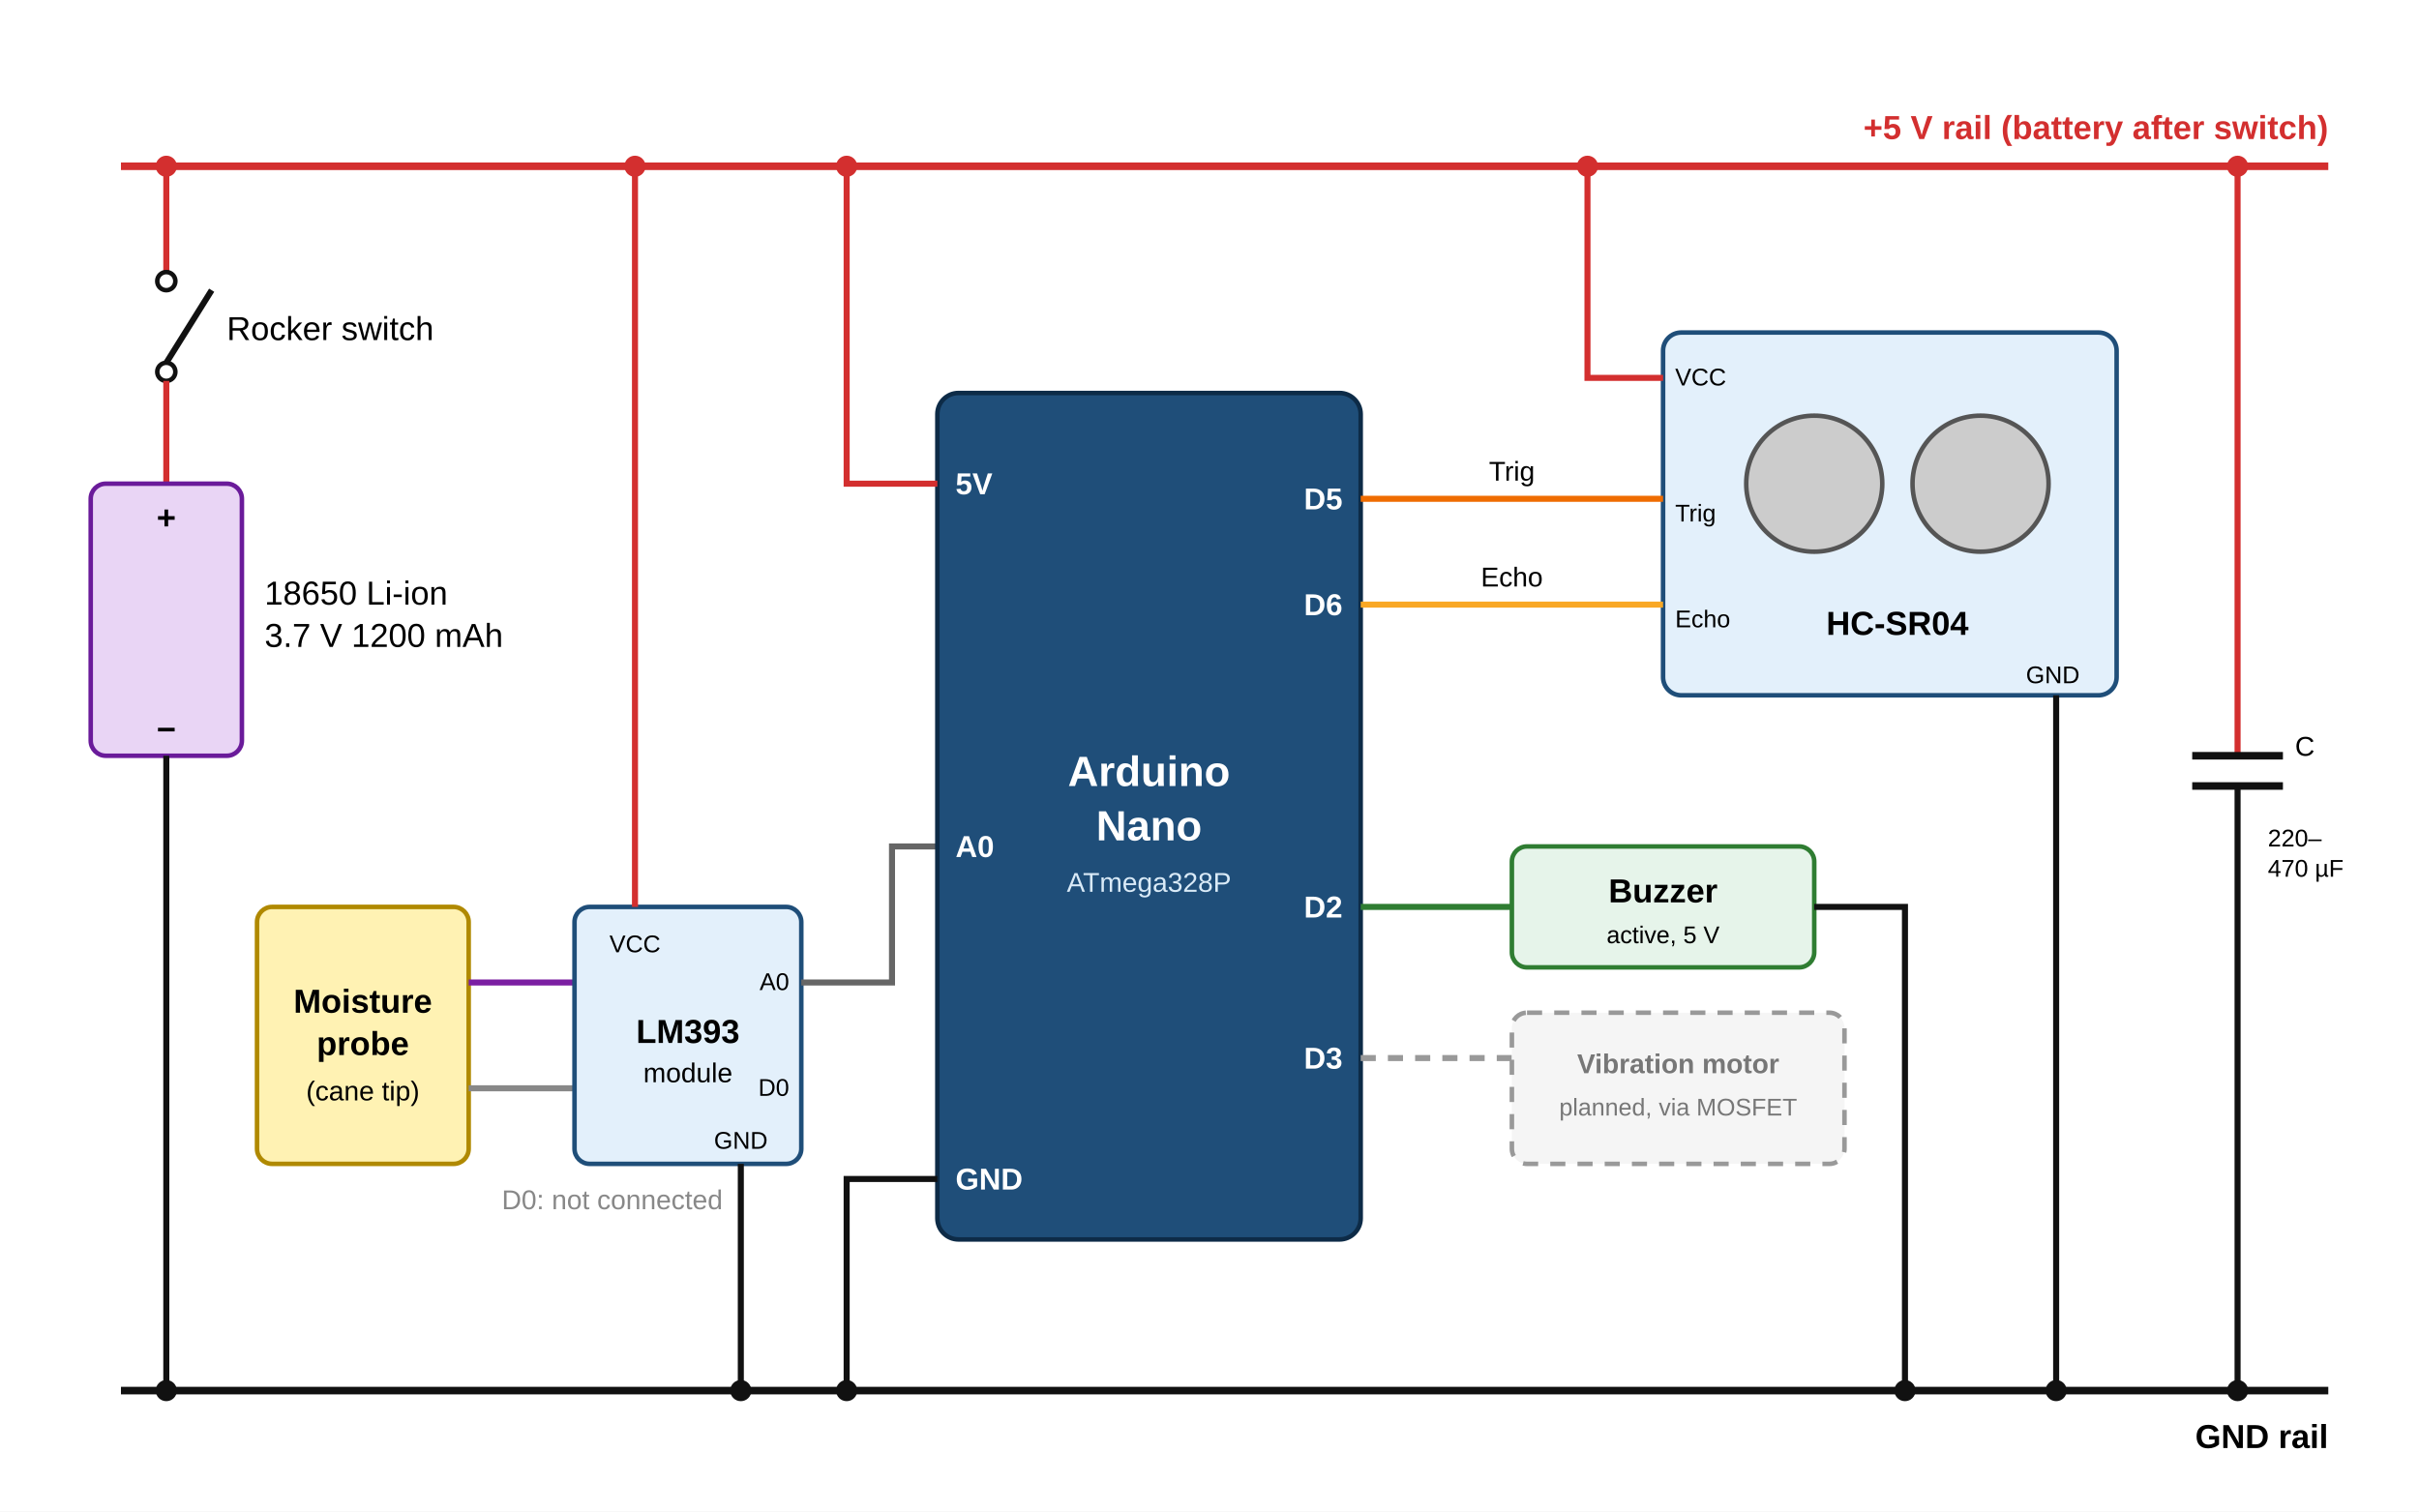
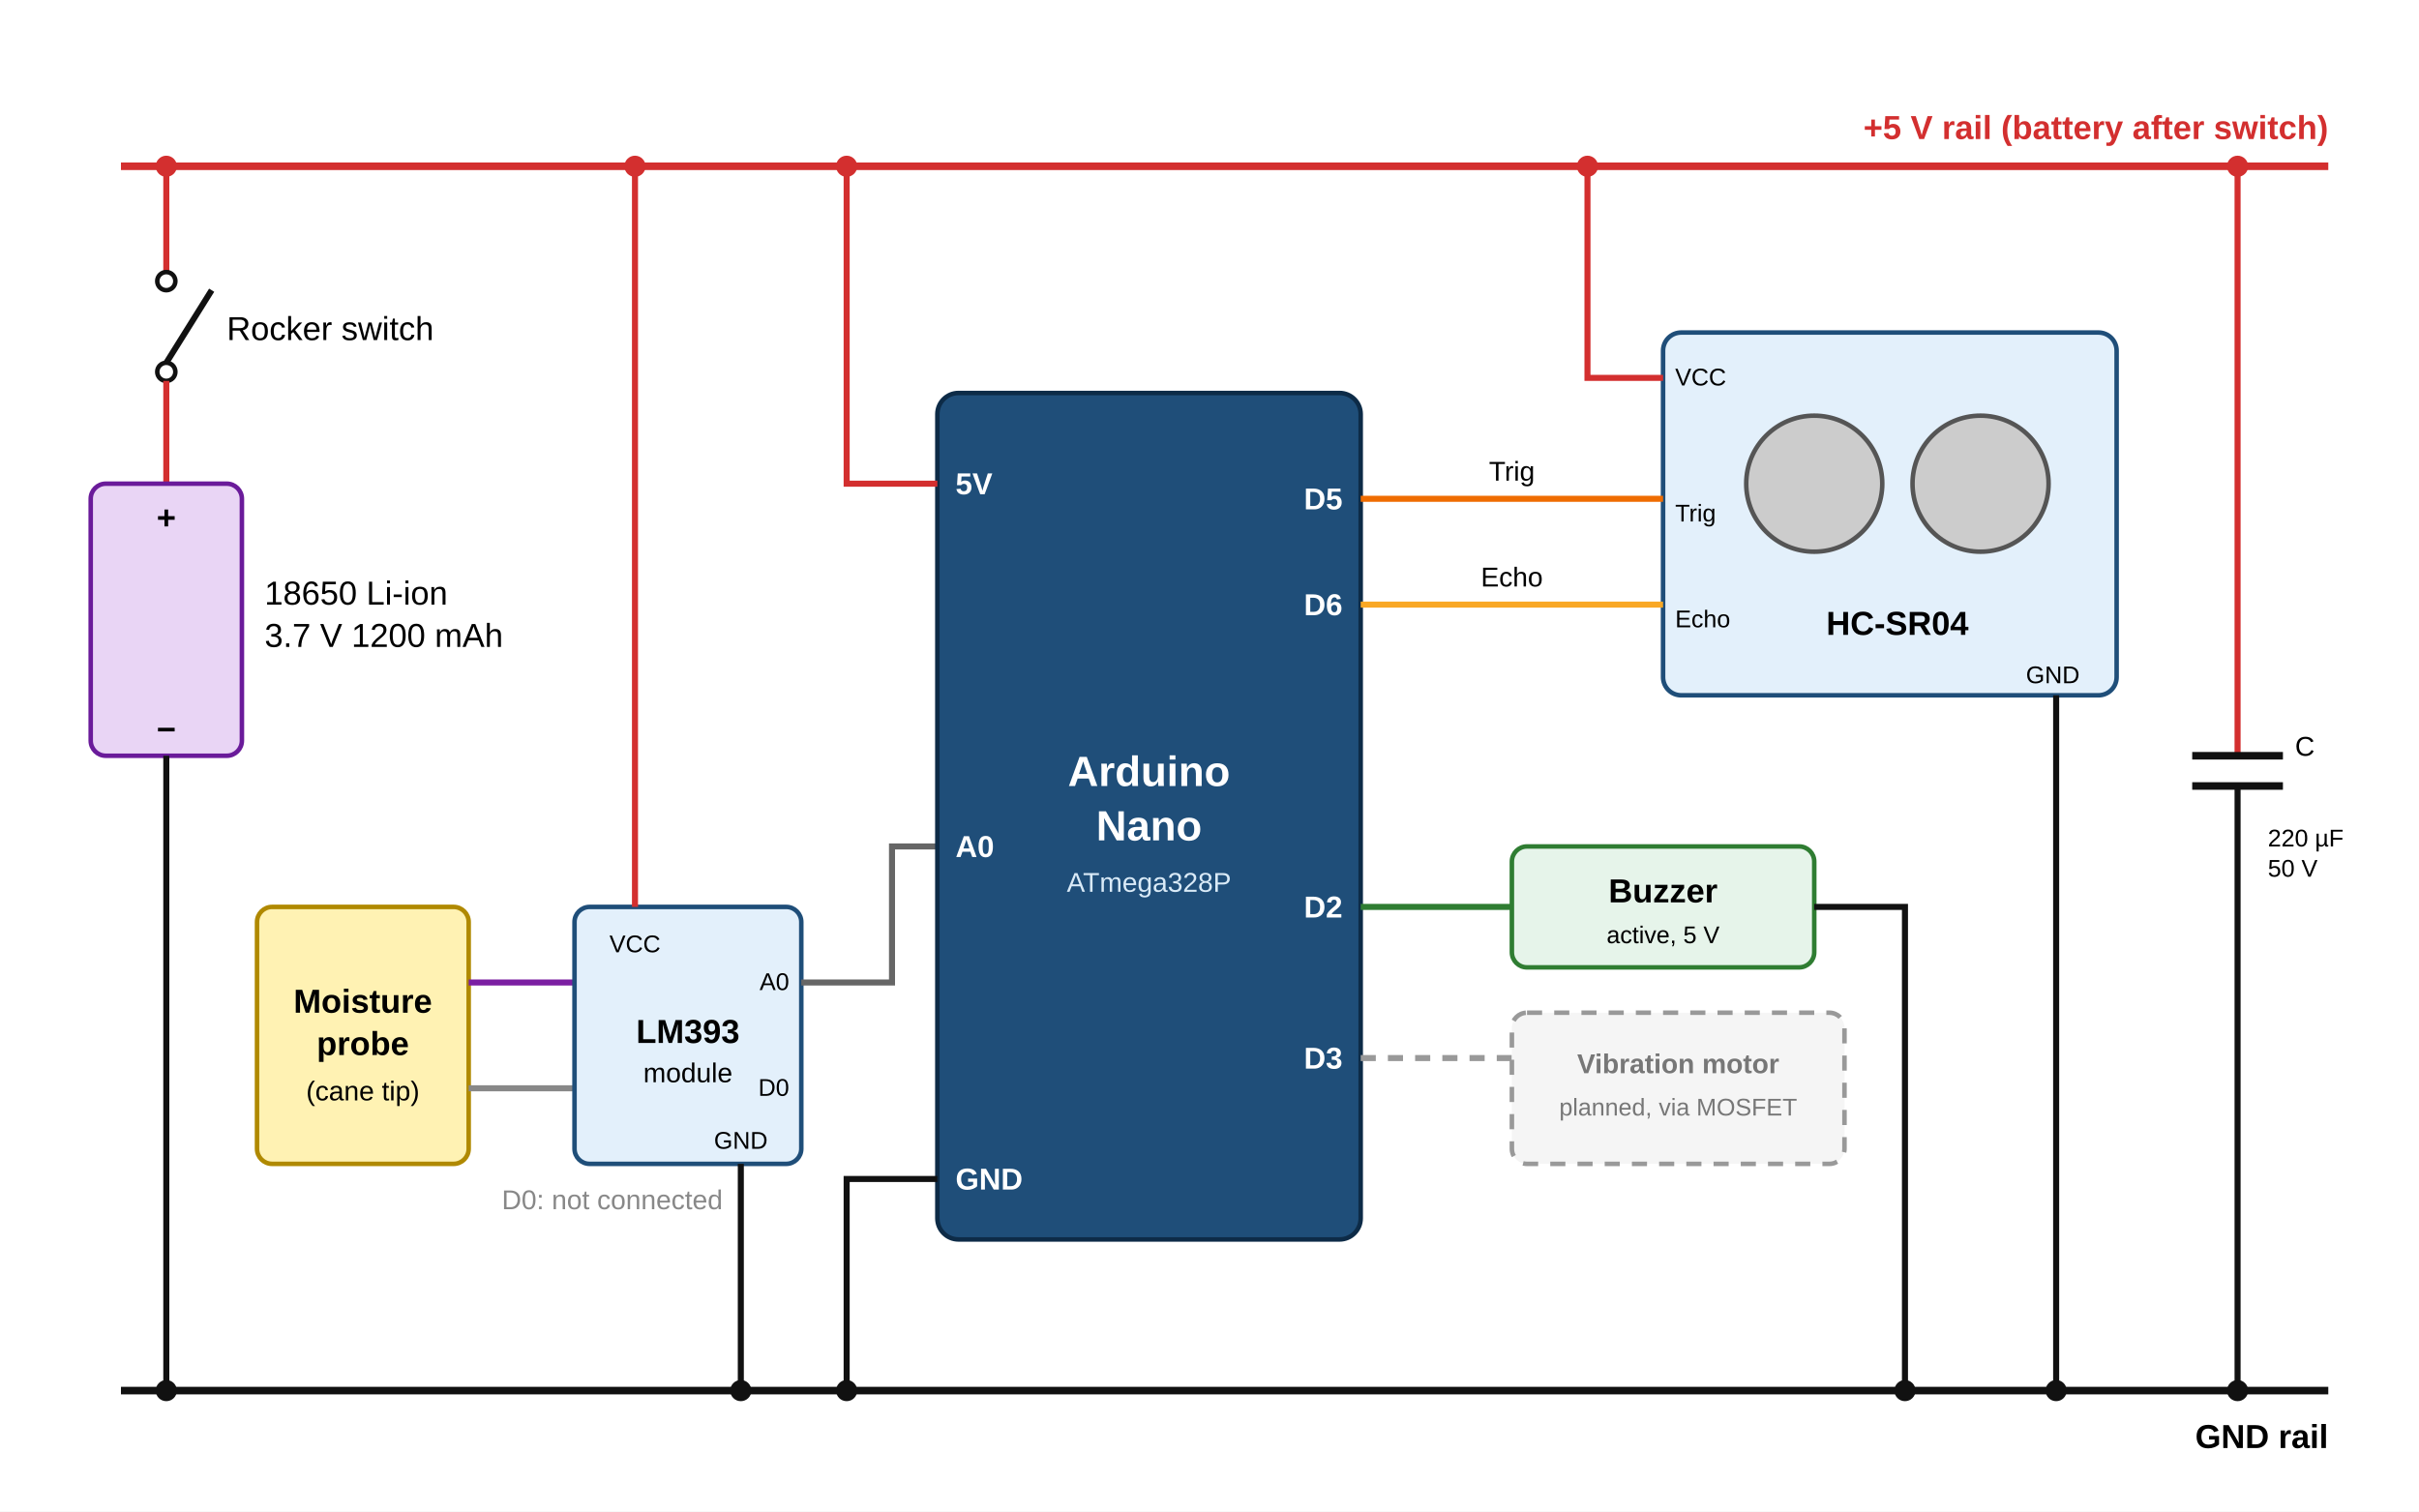
<svg xmlns="http://www.w3.org/2000/svg" width="1600" height="1000" viewBox="0 0 1600 1000" font-family="Arial, Helvetica, sans-serif" font-size="22">
  <rect width="1600" height="1000" fill="#fff" />
  <line x1="80" y1="110" x2="1540" y2="110" stroke="#D32F2F" stroke-width="5" />
  <text x="1540" y="92" text-anchor="end" fill="#D32F2F" font-weight="bold">+5 V rail (battery after switch)</text>
  <line x1="80" y1="920" x2="1540" y2="920" stroke="#111" stroke-width="5" />
  <text x="1540" y="958" text-anchor="end" font-weight="bold">GND rail</text>
  <line x1="110" y1="110" x2="110" y2="180" stroke="#D32F2F" stroke-width="4" />
  <circle cx="110" cy="186" r="6" fill="#fff" stroke="#111" stroke-width="3" />
  <line x1="110" y1="240" x2="140" y2="192" stroke="#111" stroke-width="4" />
  <circle cx="110" cy="246" r="6" fill="#fff" stroke="#111" stroke-width="3" />
  <line x1="110" y1="252" x2="110" y2="320" stroke="#D32F2F" stroke-width="4" />
  <text x="150" y="225">Rocker switch</text>
  <rect x="60" y="320" width="100" height="180" rx="10" fill="#E9D5F5" stroke="#6A1B9A" stroke-width="3" />
  <text x="110" y="350" text-anchor="middle" font-weight="bold">+</text>
  <text x="110" y="490" text-anchor="middle" font-weight="bold">−</text>
  <text x="175" y="400">18650 Li-ion</text>
  <text x="175" y="428">3.7 V 1200 mAh</text>
  <line x1="110" y1="500" x2="110" y2="920" stroke="#111" stroke-width="4" />
  <rect x="170" y="600" width="140" height="170" rx="10" fill="#FFF2B3" stroke="#B08900" stroke-width="3" />
  <text x="240" y="670" text-anchor="middle" font-weight="bold">Moisture</text>
  <text x="240" y="698" text-anchor="middle" font-weight="bold">probe</text>
  <text x="240" y="728" text-anchor="middle" font-size="18">(cane tip)</text>
  <line x1="310" y1="650" x2="380" y2="650" stroke="#7B1FA2" stroke-width="4" />
  <line x1="310" y1="720" x2="380" y2="720" stroke="#888" stroke-width="4" />
  <rect x="380" y="600" width="150" height="170" rx="10" fill="#E3F0FB" stroke="#1F4E79" stroke-width="3" />
  <text x="455" y="690" text-anchor="middle" font-weight="bold">LM393</text>
  <text x="455" y="716" text-anchor="middle" font-size="18">module</text>
  <text x="420" y="630" text-anchor="middle" font-size="16">VCC</text>
  <text x="490" y="760" text-anchor="middle" font-size="16">GND</text>
  <text x="522" y="655" text-anchor="end" font-size="16">A0</text>
  <text x="522" y="725" text-anchor="end" font-size="16">D0</text>
  <line x1="420" y1="600" x2="420" y2="110" stroke="#D32F2F" stroke-width="4" />
  <line x1="490" y1="770" x2="490" y2="920" stroke="#111" stroke-width="4" />
  <polyline points="530,650 590,650 590,560 620,560" fill="none" stroke="#666" stroke-width="4" />
  <text x="478" y="800" text-anchor="end" font-size="18" fill="#888">D0: not connected</text>
  <rect x="620" y="260" width="280" height="560" rx="14" fill="#1F4E79" stroke="#0D2B47" stroke-width="3" />
  <text x="760" y="520" text-anchor="middle" fill="#fff" font-size="28" font-weight="bold">Arduino</text>
  <text x="760" y="556" text-anchor="middle" fill="#fff" font-size="28" font-weight="bold">Nano</text>
  <text x="760" y="590" text-anchor="middle" fill="#D9EAF7" font-size="18">ATmega328P</text>
  <g fill="#fff" font-size="20" font-weight="bold">
    <text x="632" y="327">5V</text>
    <text x="632" y="567">A0</text>
    <text x="632" y="787">GND</text>
    <text x="888" y="337" text-anchor="end">D5</text>
    <text x="888" y="407" text-anchor="end">D6</text>
    <text x="888" y="607" text-anchor="end">D2</text>
    <text x="888" y="707" text-anchor="end">D3</text>
  </g>
  <polyline points="620,320 560,320 560,110" fill="none" stroke="#D32F2F" stroke-width="4" />
  <polyline points="620,780 560,780 560,920" fill="none" stroke="#111" stroke-width="4" />
  <rect x="1100" y="220" width="300" height="240" rx="12" fill="#E3F0FB" stroke="#1F4E79" stroke-width="3" />
  <circle cx="1200" cy="320" r="45" fill="#ccc" stroke="#555" stroke-width="3" />
  <circle cx="1310" cy="320" r="45" fill="#ccc" stroke="#555" stroke-width="3" />
  <text x="1255" y="420" text-anchor="middle" font-weight="bold">HC-SR04</text>
  <g font-size="16">
    <text x="1108" y="255">VCC</text>
    <text x="1108" y="345">Trig</text>
    <text x="1108" y="415">Echo</text>
    <text x="1340" y="452">GND</text>
  </g>
  <polyline points="1100,250 1050,250 1050,110" fill="none" stroke="#D32F2F" stroke-width="4" />
  <line x1="900" y1="330" x2="1100" y2="330" stroke="#EF6C00" stroke-width="4" />
  <text x="1000" y="318" text-anchor="middle" font-size="18">Trig</text>
  <line x1="900" y1="400" x2="1100" y2="400" stroke="#F9A825" stroke-width="4" />
  <text x="1000" y="388" text-anchor="middle" font-size="18">Echo</text>
  <line x1="1360" y1="460" x2="1360" y2="920" stroke="#111" stroke-width="4" />
  <line x1="900" y1="600" x2="1000" y2="600" stroke="#2F7D32" stroke-width="4" />
  <rect x="1000" y="560" width="200" height="80" rx="10" fill="#E6F4EA" stroke="#2F7D32" stroke-width="3" />
  <text x="1100" y="597" text-anchor="middle" font-weight="bold">Buzzer</text>
  <text x="1100" y="624" text-anchor="middle" font-size="16">active, 5 V</text>
  <polyline points="1200,600 1260,600 1260,920" fill="none" stroke="#111" stroke-width="4" />
  <line x1="900" y1="700" x2="1000" y2="700" stroke="#999" stroke-width="4" stroke-dasharray="10,8" />
  <rect x="1000" y="670" width="220" height="100" rx="10" fill="#F5F5F5" stroke="#999" stroke-width="3" stroke-dasharray="10,8" />
  <text x="1110" y="710" text-anchor="middle" fill="#777" font-size="18" font-weight="bold">Vibration motor</text>
  <text x="1110" y="738" text-anchor="middle" fill="#777" font-size="16">planned, via MOSFET</text>
  <line x1="1480" y1="110" x2="1480" y2="500" stroke="#D32F2F" stroke-width="4" />
  <line x1="1450" y1="500" x2="1510" y2="500" stroke="#111" stroke-width="5" />
  <line x1="1450" y1="520" x2="1510" y2="520" stroke="#111" stroke-width="5" />
  <line x1="1480" y1="520" x2="1480" y2="920" stroke="#111" stroke-width="4" />
  <text x="1518" y="500" font-size="18">C</text>
-   <text x="1500" y="560" font-size="16">220–</text>
-   <text x="1500" y="580" font-size="16">470 µF</text>
+   <text x="1500" y="560" font-size="16">220 µF</text>
+   <text x="1500" y="580" font-size="16">50 V</text>
  <g fill="#D32F2F">
    <circle cx="110" cy="110" r="7" />
    <circle cx="420" cy="110" r="7" />
    <circle cx="560" cy="110" r="7" />
    <circle cx="1050" cy="110" r="7" />
    <circle cx="1480" cy="110" r="7" />
  </g>
  <g fill="#111">
    <circle cx="110" cy="920" r="7" />
    <circle cx="490" cy="920" r="7" />
    <circle cx="560" cy="920" r="7" />
    <circle cx="1260" cy="920" r="7" />
    <circle cx="1360" cy="920" r="7" />
    <circle cx="1480" cy="920" r="7" />
  </g>
</svg>
